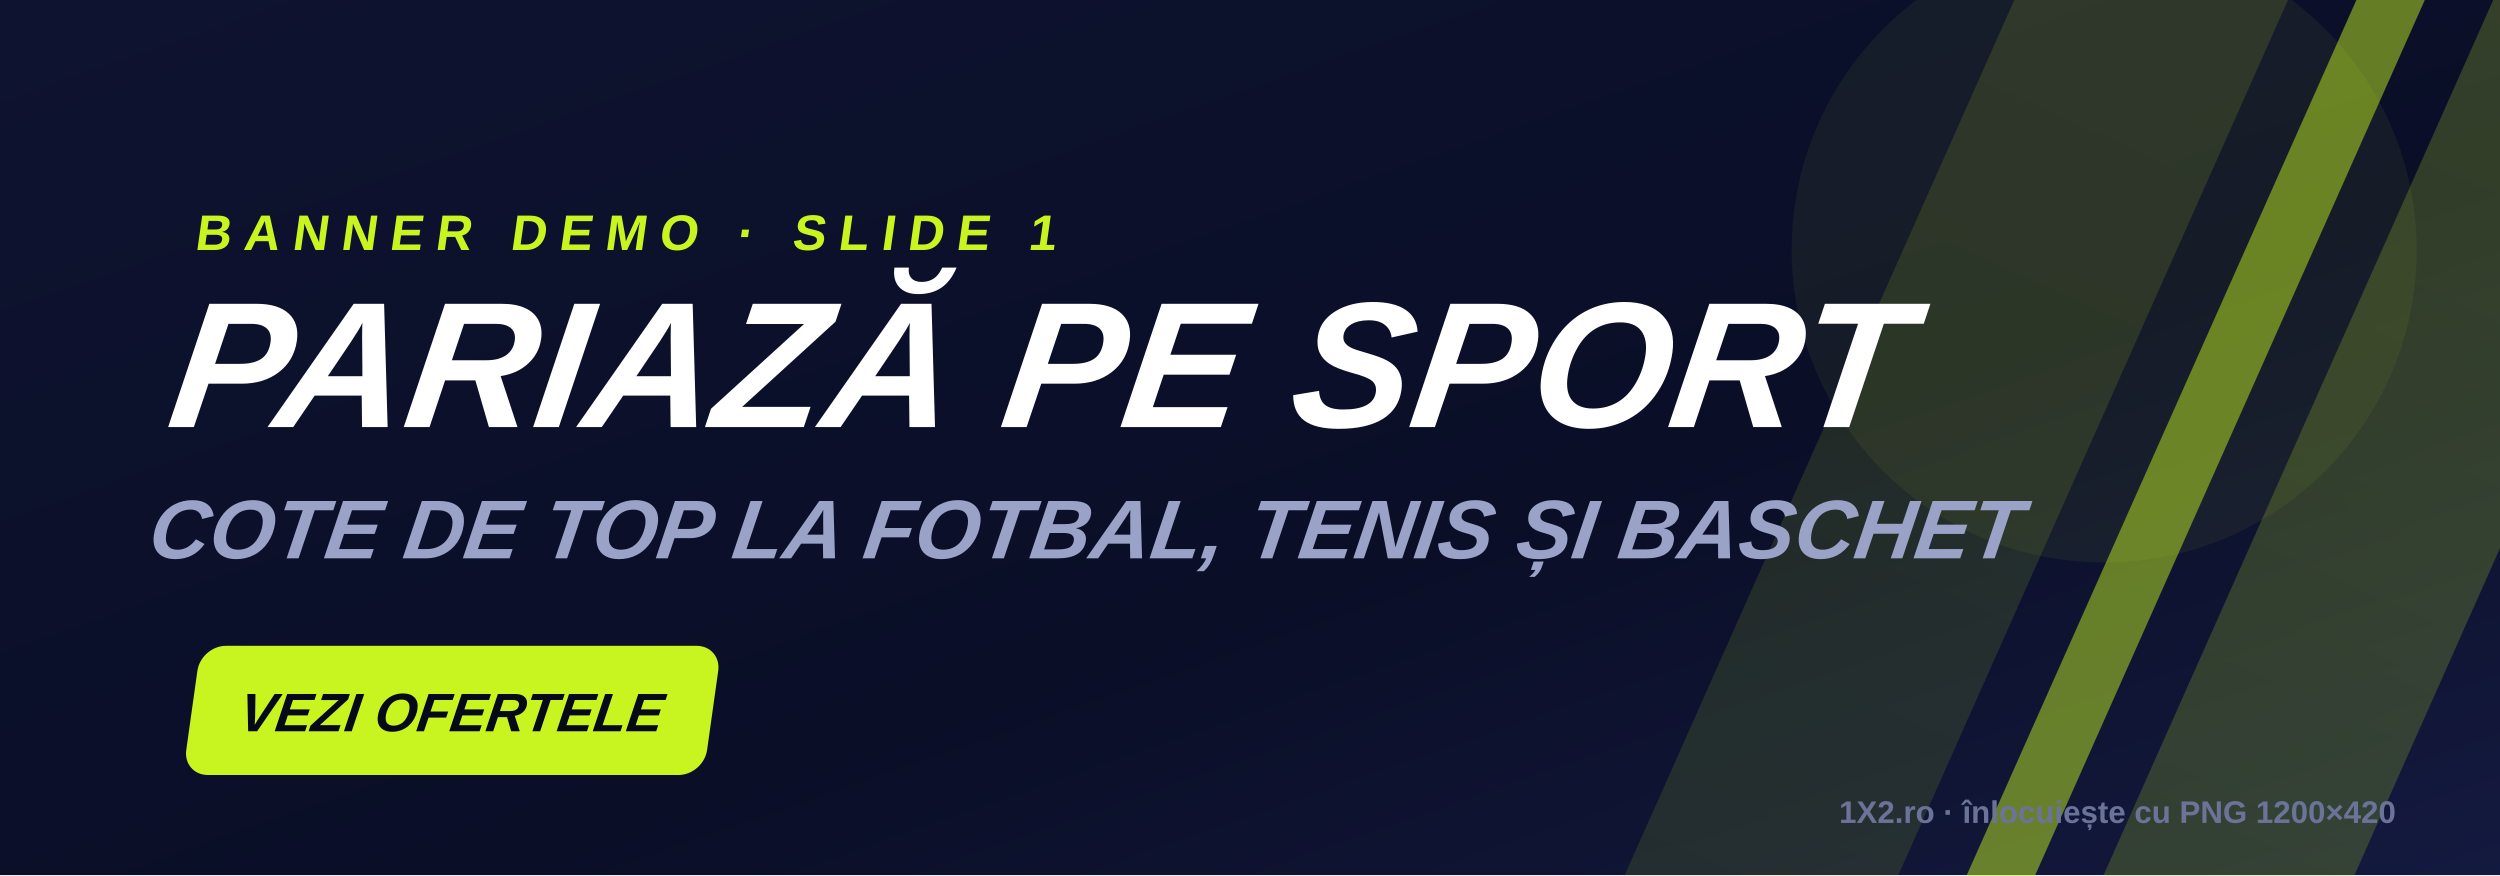
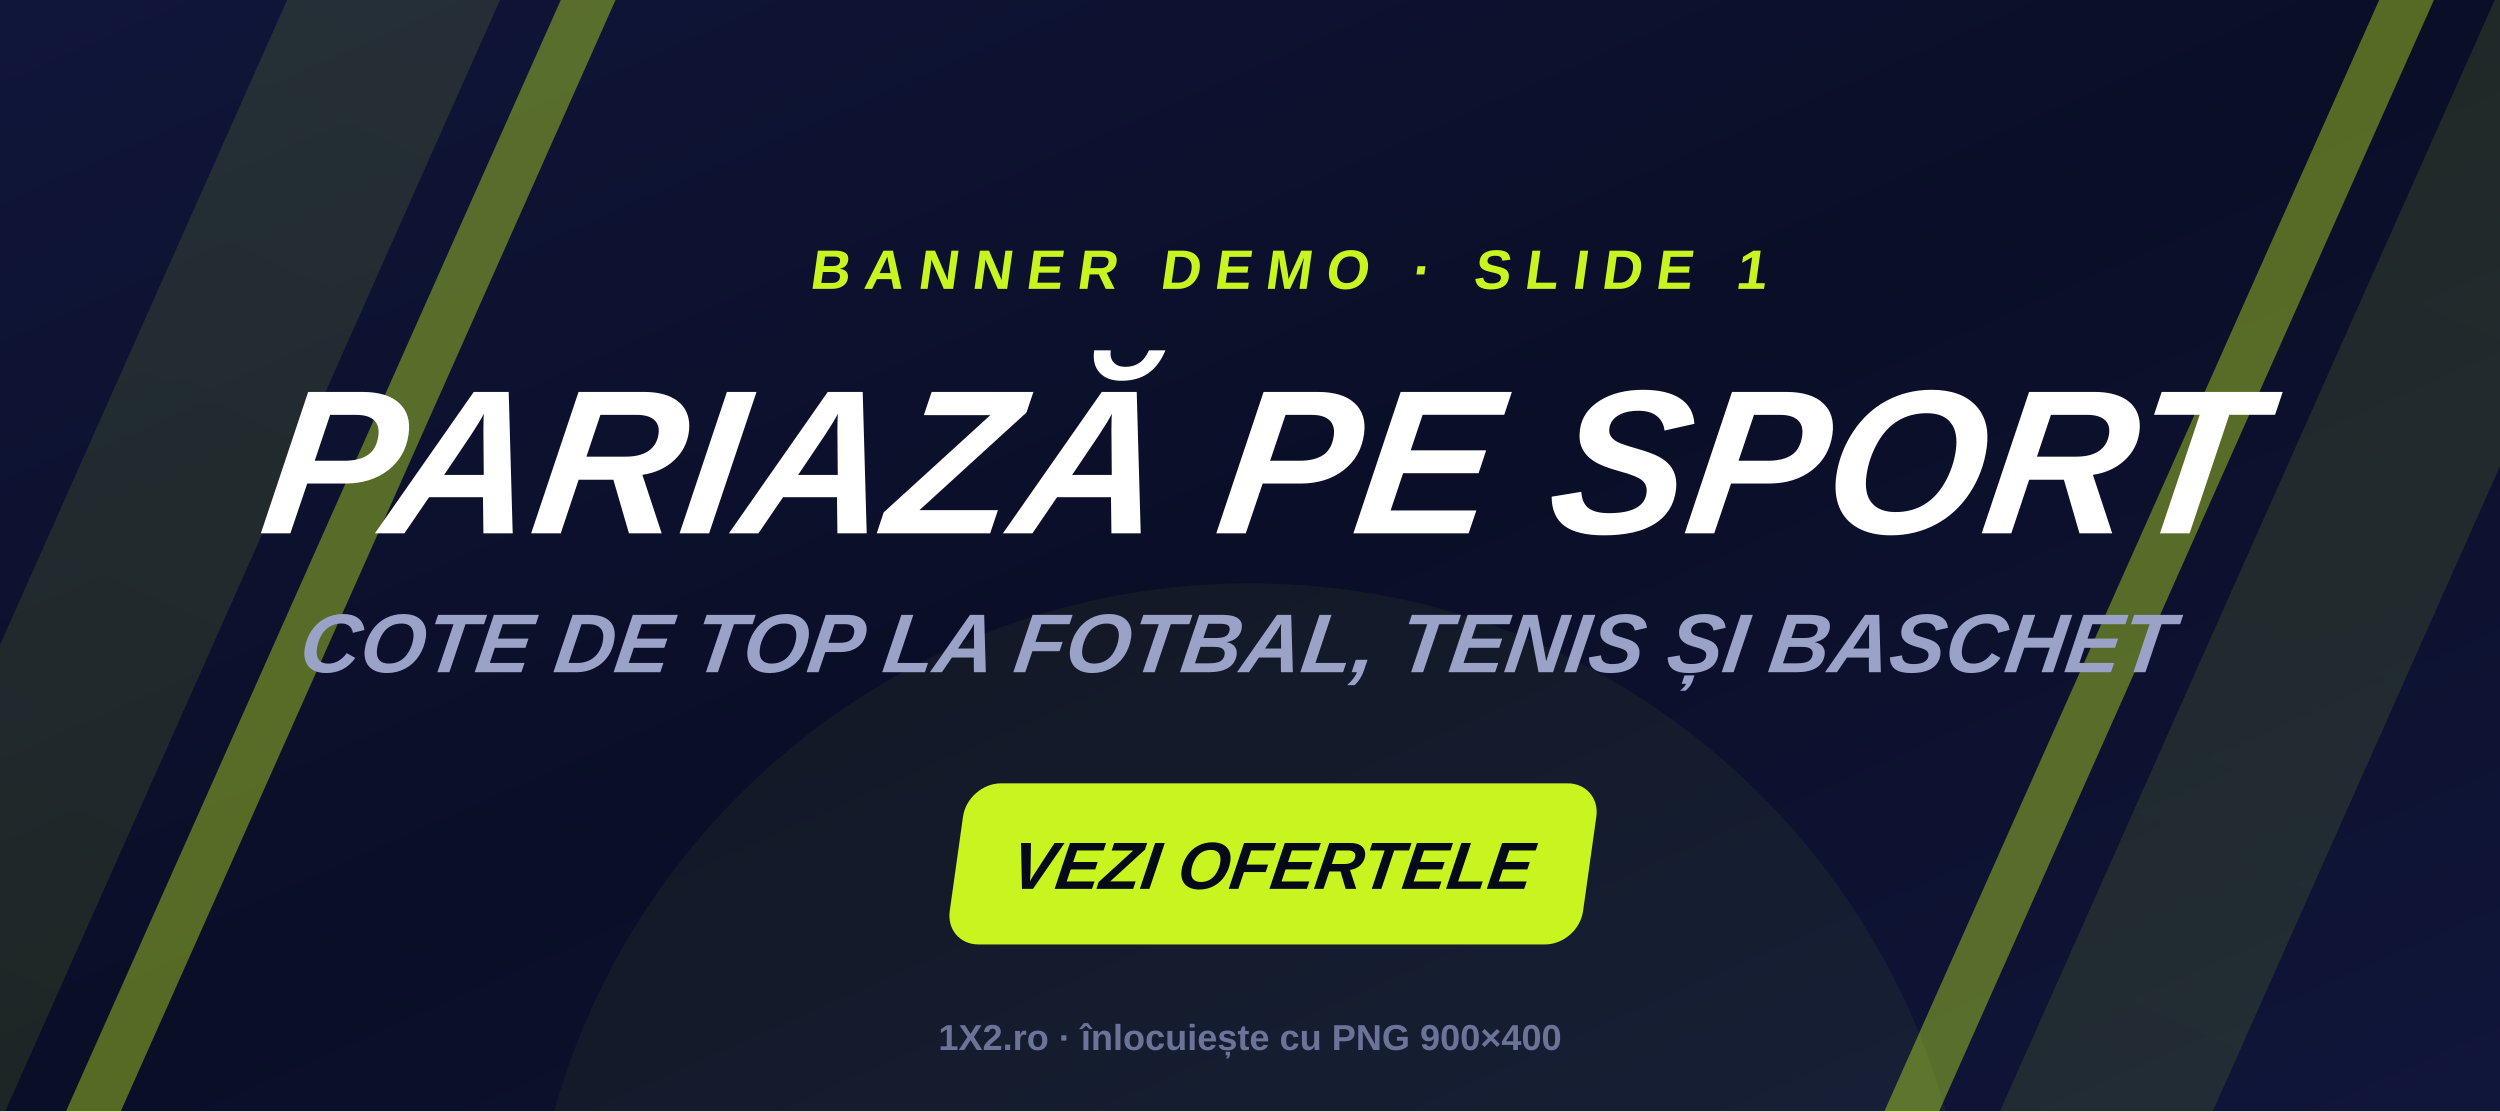
- <svg xmlns="http://www.w3.org/2000/svg" width="1200" height="420" viewBox="0 0 1200 420">
+ <svg xmlns="http://www.w3.org/2000/svg" width="900" height="400" viewBox="0 0 900 400">
  <defs>
    <linearGradient id="bg1" x1="0" y1="0" x2="1" y2="1">
-       <stop offset="0" stop-color="#0E1330" />
-       <stop offset="0.6" stop-color="#0A0E27" />
-       <stop offset="1" stop-color="#141A3F" />
+       <stop offset="0" stop-color="#10163A" />
+       <stop offset="0.5" stop-color="#0A0E27" />
+       <stop offset="1" stop-color="#10163A" />
    </linearGradient>
    <linearGradient id="lime1" x1="0" y1="0" x2="0" y2="1">
      <stop offset="0" stop-color="#DCFF3D" />
      <stop offset="1" stop-color="#9CC70A" />
    </linearGradient>
  </defs>
-   <rect width="1200" height="420" fill="url(#bg1)" />
-   <g transform="rotate(24 950 210)" opacity="0.95">
-     <rect x="880" y="-260" width="120" height="940" fill="url(#lime1)" opacity="0.14" />
-     <rect x="1030" y="-260" width="30" height="940" fill="#C8F520" opacity="0.5" />
-     <rect x="1090" y="-260" width="110" height="940" fill="url(#lime1)" opacity="0.22" />
+   <rect width="900" height="400" fill="url(#bg1)" />
+   <g transform="rotate(24 80 200)">
+     <rect x="20" y="-240" width="70" height="880" fill="url(#lime1)" opacity="0.12" />
+     <rect x="110" y="-240" width="18" height="880" fill="#C8F520" opacity="0.4" />
  </g>
-   <circle cx="1010" cy="120" r="150" fill="#C8F520" opacity="0.06" />
-   <g font-family="Arial, Helvetica, sans-serif" transform="skewX(-8)">
-     <text x="110" y="120" font-size="24" font-weight="700" letter-spacing="6" fill="#C8F520">BANNER DEMO · SLIDE 1</text>
-     <text x="108" y="205" font-size="86" font-weight="900" font-style="italic" fill="#FFFFFF">PARIAZĂ PE SPORT</text>
-     <text x="108" y="268" font-size="40" font-weight="800" font-style="italic" fill="#9AA3C7">COTE DE TOP LA FOTBAL, TENIS ȘI BASCHET</text>
+   <g transform="rotate(24 820 200)">
+     <rect x="810" y="-240" width="70" height="880" fill="url(#lime1)" opacity="0.12" />
+     <rect x="772" y="-240" width="18" height="880" fill="#C8F520" opacity="0.4" />
  </g>
-   <g transform="skewX(-8) translate(140 310)">
-     <rect x="0" y="0" width="250" height="62" rx="12" fill="#C8F520" />
-     <text x="125" y="41" font-family="Arial, Helvetica, sans-serif" font-size="26" font-weight="900" font-style="italic" fill="#060917" text-anchor="middle">VEZI OFERTELE</text>
+   <circle cx="450" cy="470" r="260" fill="#C8F520" opacity="0.05" />
+   <g font-family="Arial, Helvetica, sans-serif" text-anchor="middle" transform="skewX(-8)">
+     <text x="478" y="104" font-size="20" font-weight="700" letter-spacing="5" fill="#C8F520">BANNER DEMO · SLIDE 1</text>
+     <text x="478" y="192" font-size="74" font-weight="900" font-style="italic" fill="#FFFFFF">PARIAZĂ PE SPORT</text>
+     <text x="478" y="242" font-size="30" font-weight="800" font-style="italic" fill="#9AA3C7">COTE DE TOP LA FOTBAL, TENIS ȘI BASCHET</text>
  </g>
-   <text x="1150" y="395" font-family="Arial, Helvetica, sans-serif" font-size="15" font-weight="700" fill="#6B7398" text-anchor="end">1X2.ro · înlocuiește cu PNG 1200×420</text>
+   <g transform="skewX(-8) translate(388 282)">
+     <rect x="0" y="0" width="228" height="58" rx="12" fill="#C8F520" />
+     <text x="114" y="38" font-family="Arial, Helvetica, sans-serif" font-size="24" font-weight="900" font-style="italic" fill="#060917" text-anchor="middle">VEZI OFERTELE</text>
+   </g>
+   <text x="450" y="378" font-family="Arial, Helvetica, sans-serif" font-size="13" font-weight="700" fill="#6B7398" text-anchor="middle">1X2.ro · înlocuiește cu PNG 900×400</text>
</svg>
